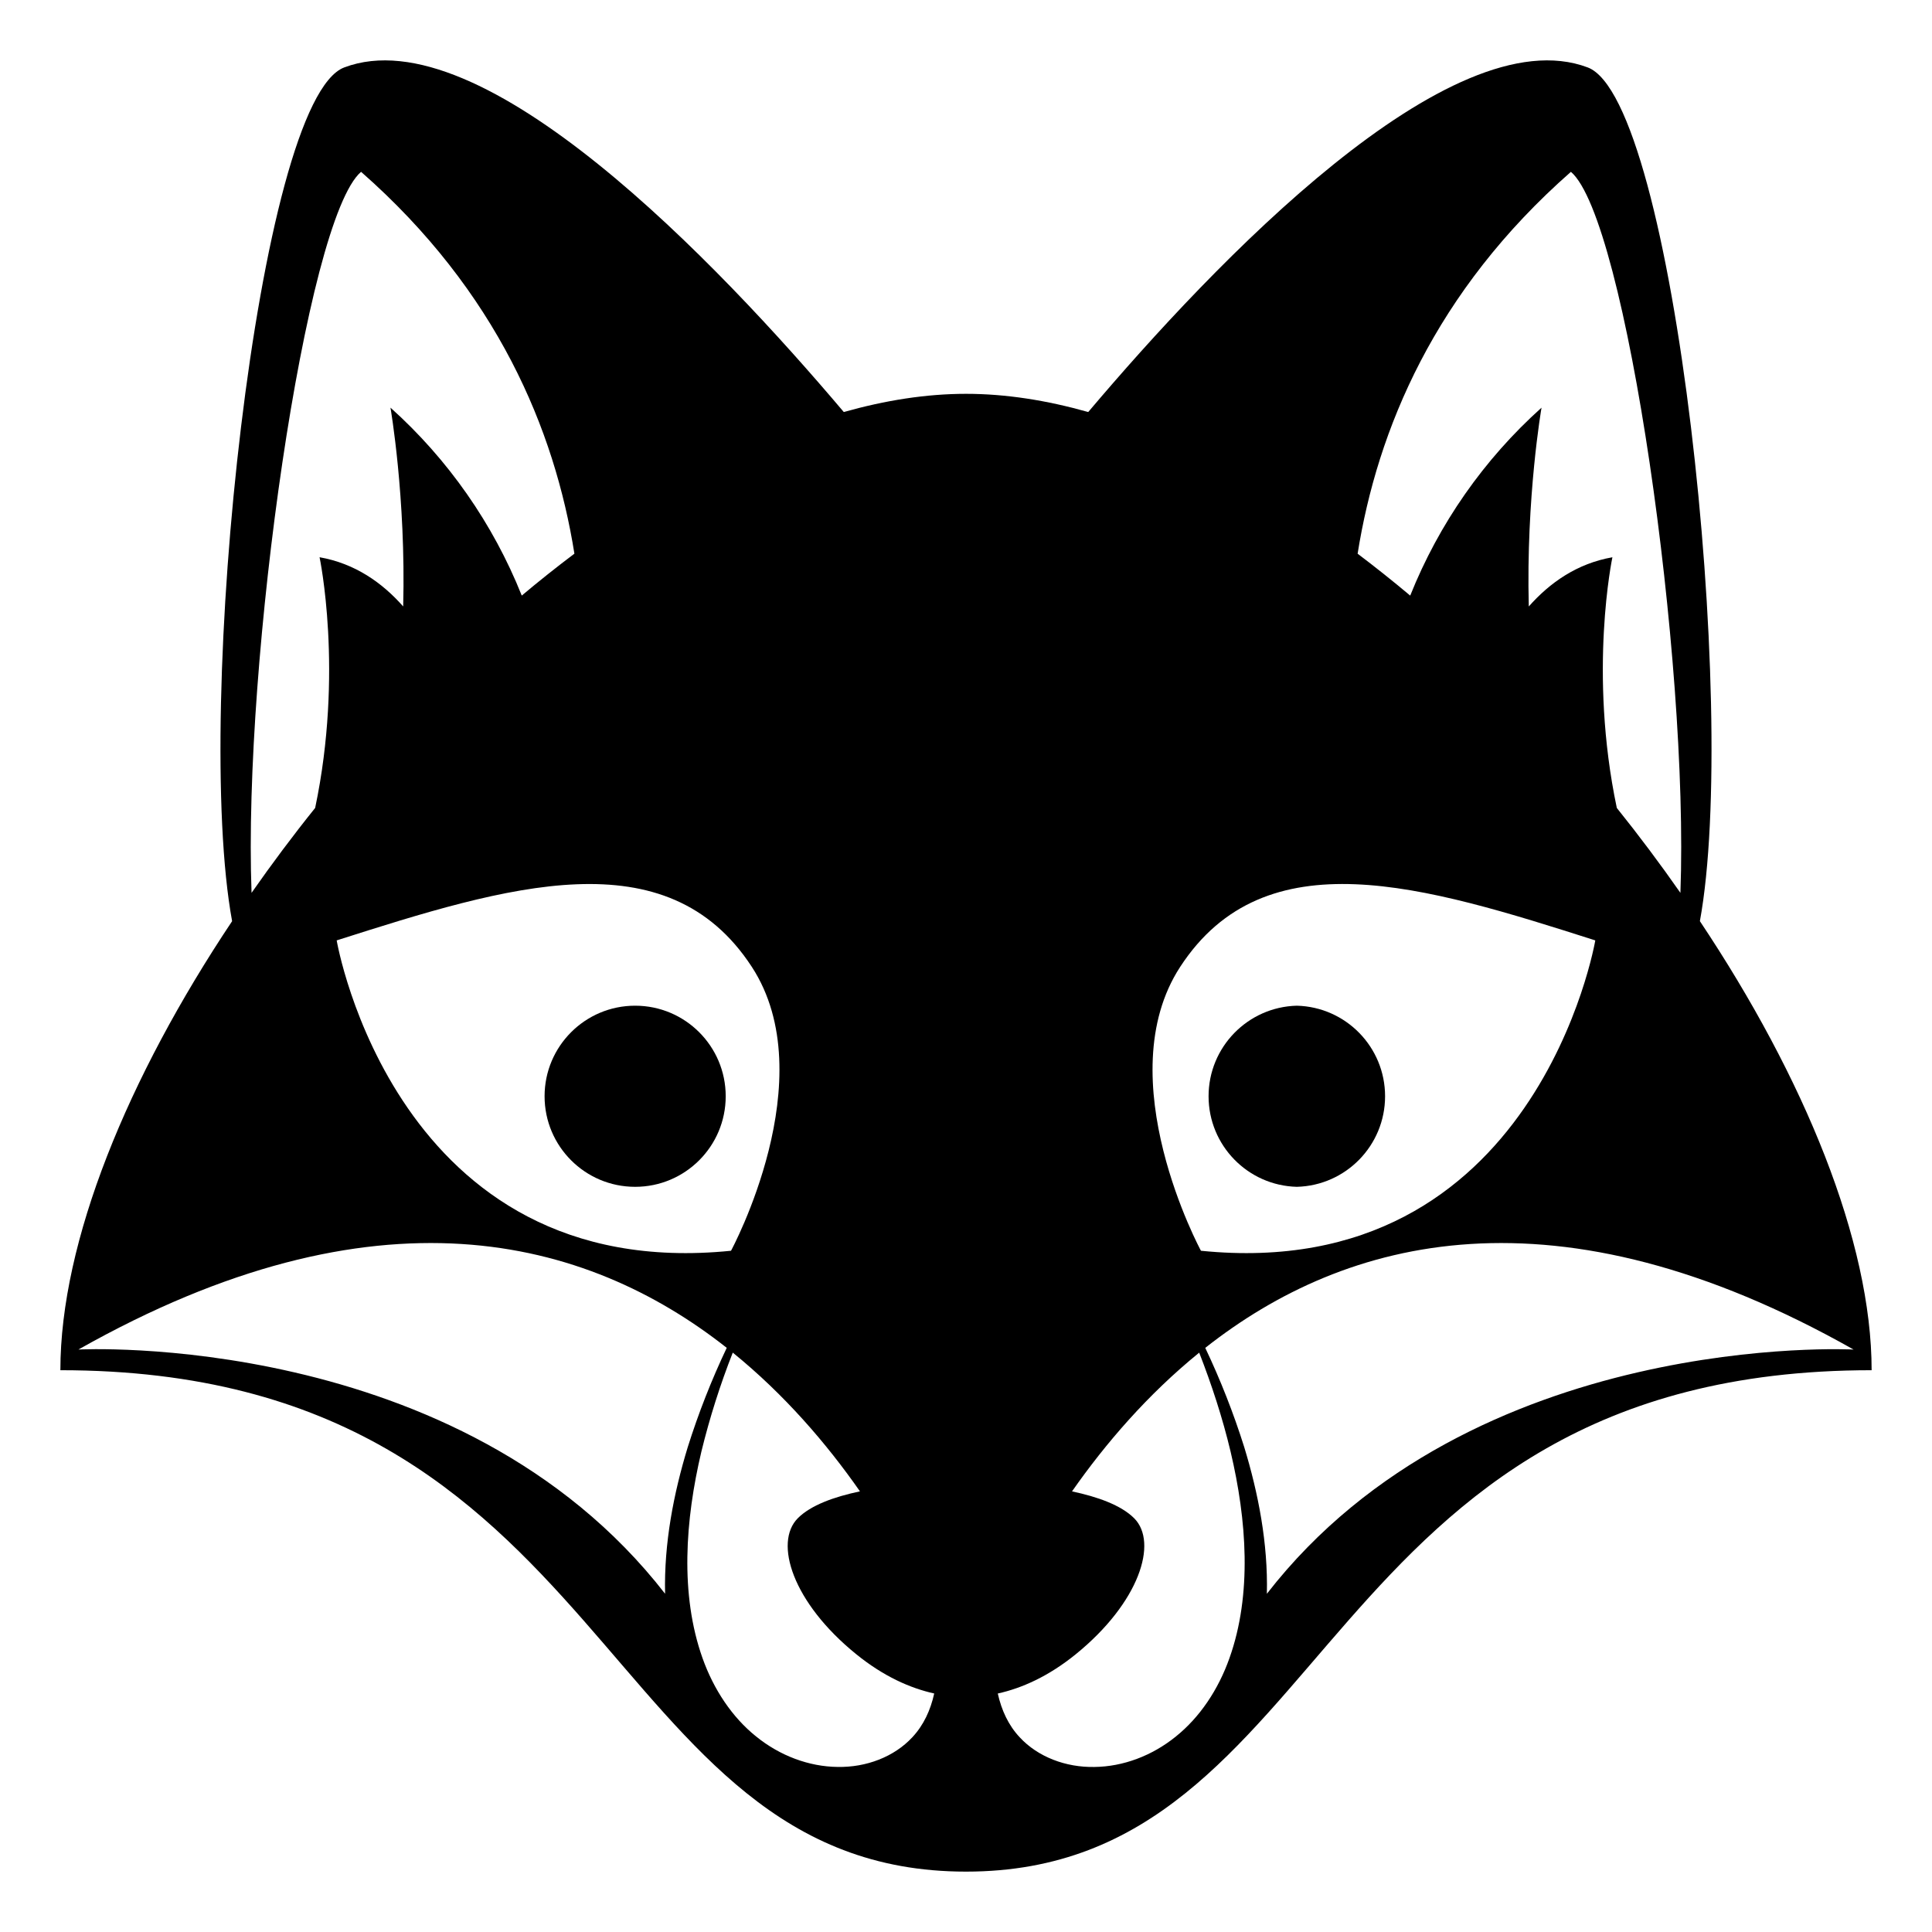
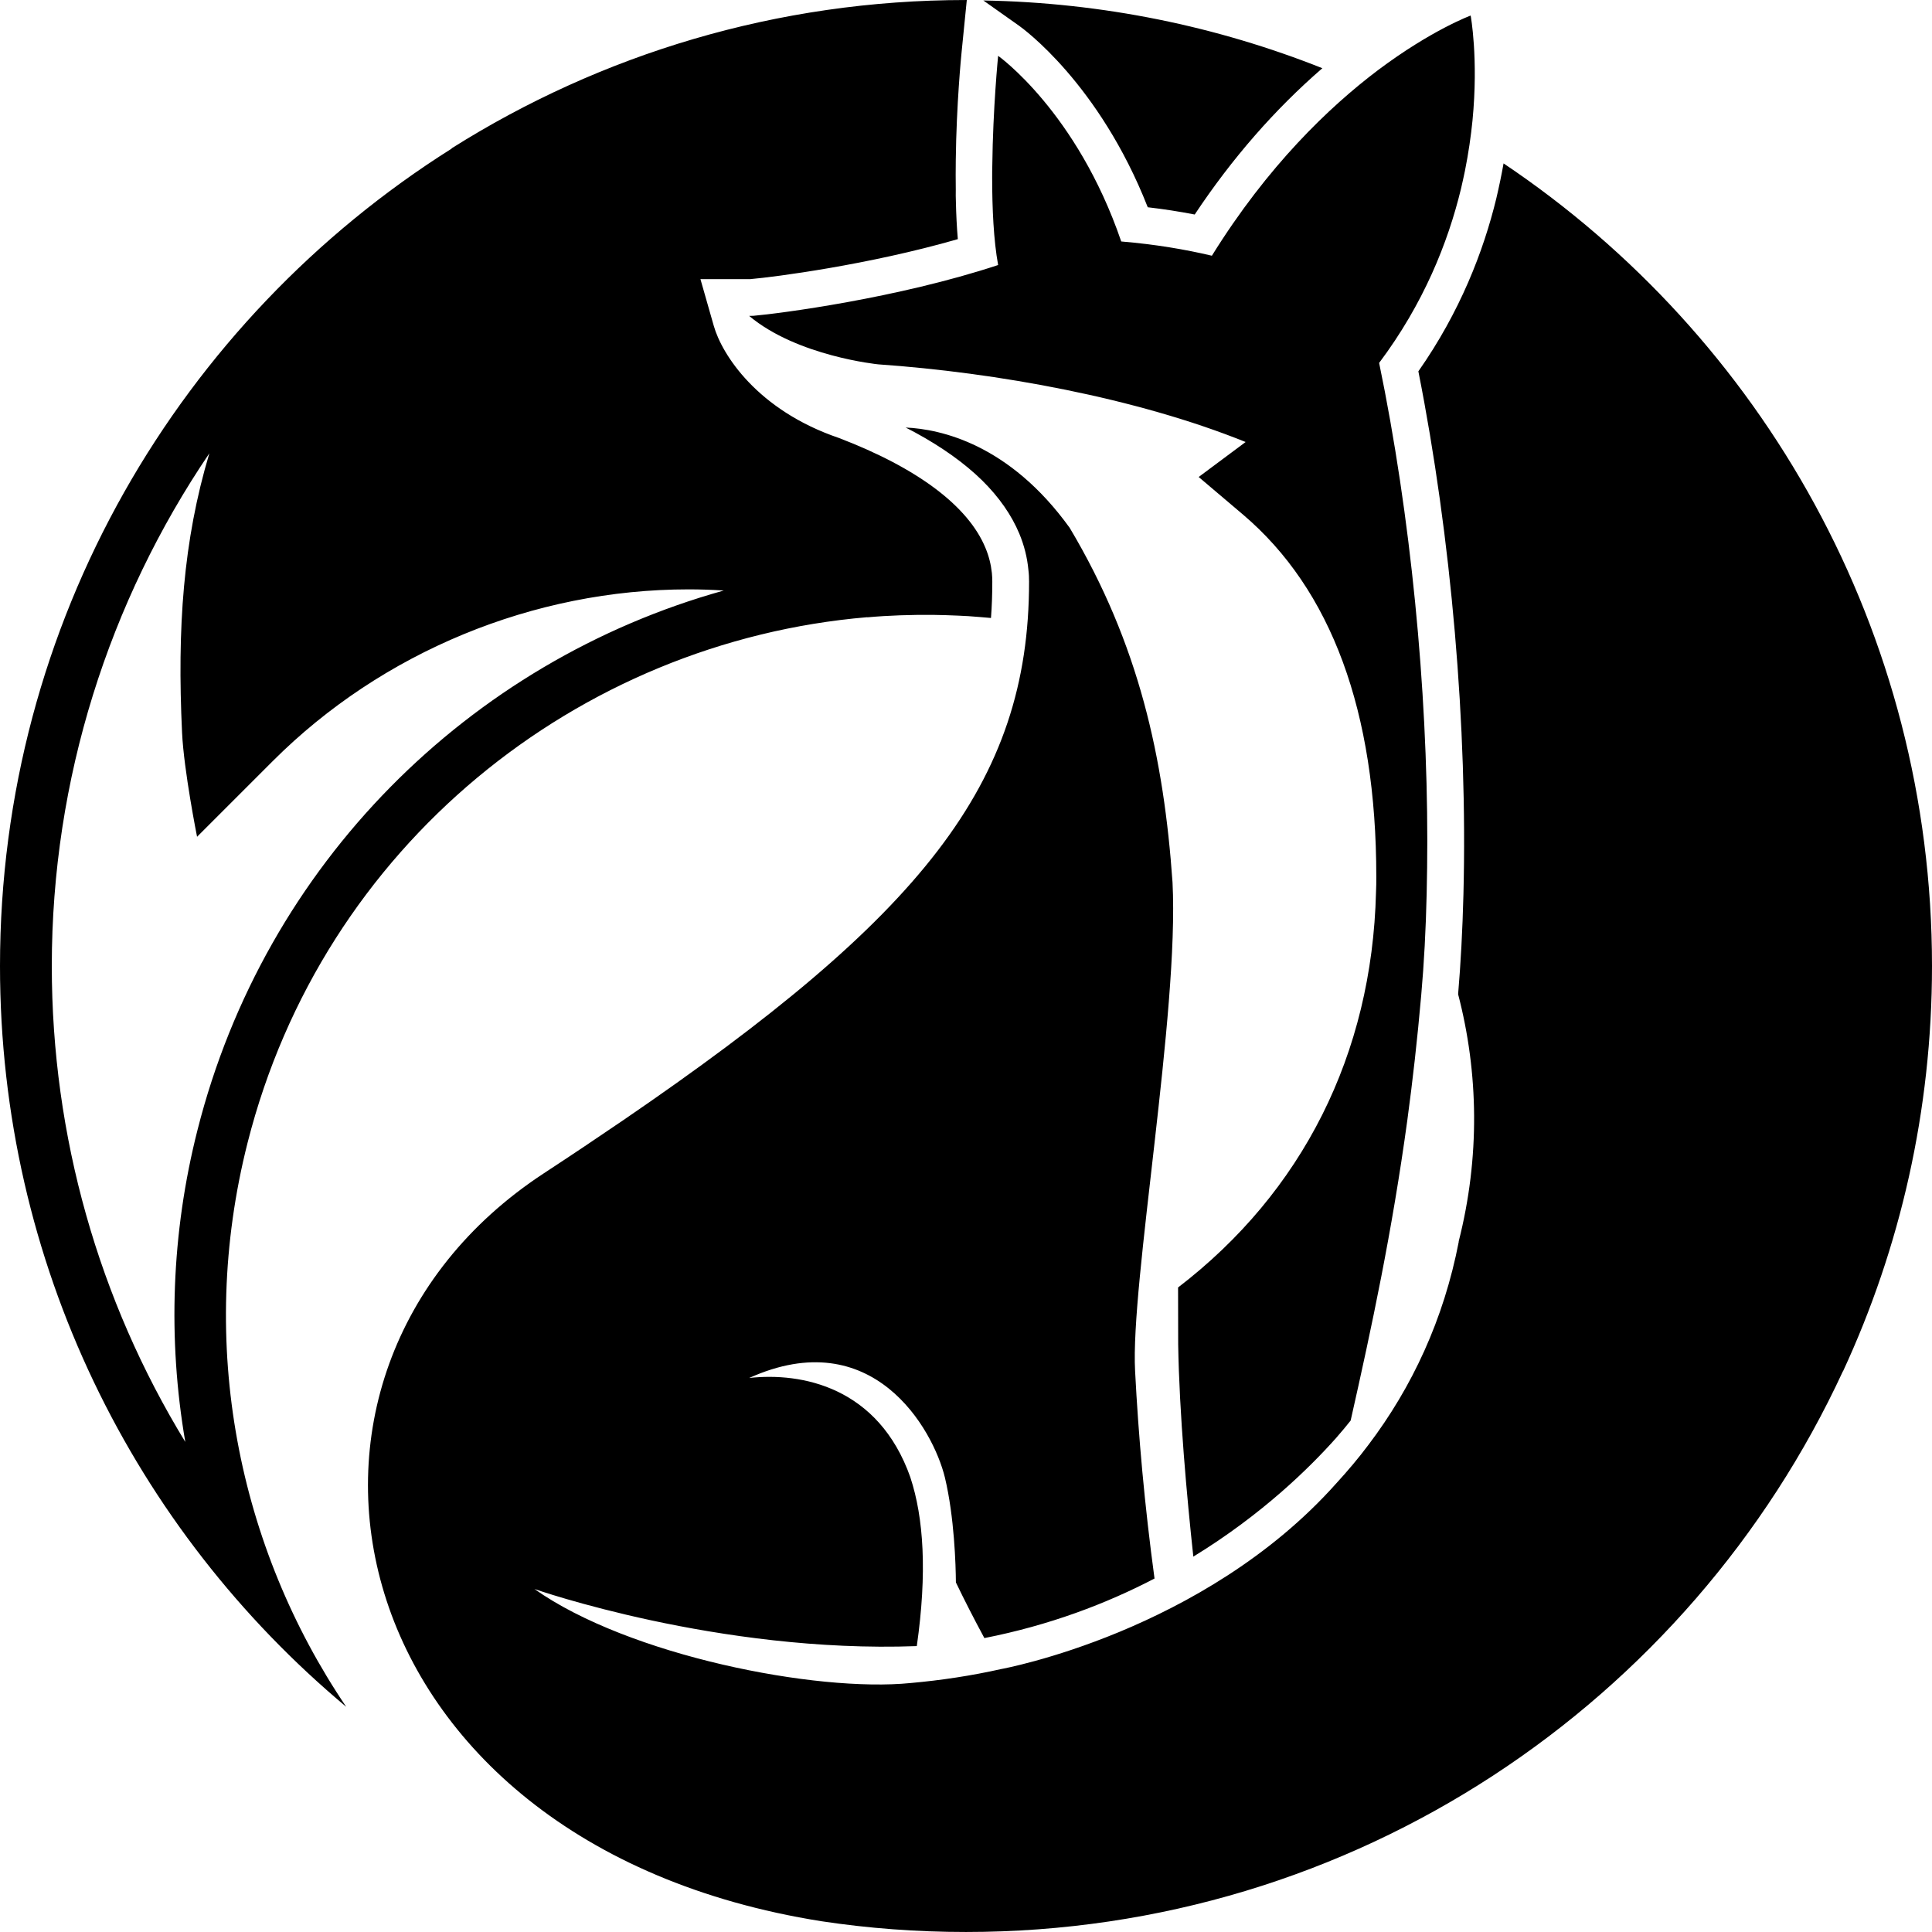
- <svg xmlns="http://www.w3.org/2000/svg" id="fox" xmlnsXlink="http://www.w3.org/1999/xlink" viewBox="0 0 64 64" color="black">
-   <path d="M42.959 39.315a3.001 3.001 0 0 0 0-6a3.001 3.001 0 0 0 0 6" fill="currentColor" />
-   <path d="M56.311 30.514c1.291-7.032-.842-27.195-3.715-28.28C48.039.511 40.227 8.709 36.049 13.649c-1.373-.388-2.73-.603-4.048-.603s-2.676.215-4.049.603C23.772 8.709 15.961.511 11.403 2.234C8.531 3.318 6.397 23.482 7.689 30.515C4.229 35.698 2 41.123 2 45.39C20.545 45.39 19.709 62 32 62s11.453-16.61 30-16.61c0-4.267-2.23-9.692-5.689-14.876m-31.407 1.513c2.407 3.691-.688 9.406-.688 9.406c-11.125 1.125-13.063-10.281-13.063-10.281c5.677-1.812 10.938-3.437 13.751.875M11.961 5.692c4.512 3.963 6.414 8.549 7.067 12.649c-.587.442-1.169.905-1.744 1.388a16.68 16.68 0 0 0-4.349-6.225s.515 2.967.421 6.585c-.695-.787-1.596-1.423-2.77-1.63c0 0 .803 3.791-.146 8.305c-.74.92-1.441 1.861-2.107 2.813c-.286-7.705 1.796-22.319 3.628-23.885M2.598 44.705c9.863-5.573 16.813-3.732 21.476-.056a25.618 25.618 0 0 0-1.291 3.288c-.468 1.533-.79 3.187-.751 4.858c-6.807-8.763-19.434-8.09-19.434-8.09m27.625 12.843c-.604.652-1.53 1.002-2.476.984c-.948-.01-1.912-.37-2.7-1.009c-.793-.637-1.404-1.552-1.775-2.595c-.75-2.109-.576-4.569-.037-6.845a25.54 25.54 0 0 1 1.039-3.276c1.709 1.386 3.105 3.009 4.213 4.596c-.851.18-1.629.457-2.06.892c-.794.801-.181 2.788 1.938 4.504c.908.736 1.789 1.124 2.582 1.3c-.122.552-.351 1.05-.724 1.449M52.039 5.692c1.83 1.565 3.912 16.179 3.627 23.885a52.525 52.525 0 0 0-2.107-2.813c-.949-4.513-.146-8.304-.146-8.304c-1.174.207-2.074.843-2.77 1.63c-.094-3.618.422-6.585.422-6.585a16.697 16.697 0 0 0-4.35 6.225a43.548 43.548 0 0 0-1.742-1.388c.652-4.101 2.554-8.687 7.066-12.65M39.096 32.027c2.813-4.313 8.074-2.688 13.75-.875c0 0-1.938 11.406-13.063 10.281c0 .001-3.094-5.714-.687-9.406m1.631 22.902c-.369 1.043-.982 1.958-1.775 2.595c-.787.639-1.75.999-2.699 1.009c-.945.018-1.873-.332-2.475-.984c-.373-.398-.602-.896-.725-1.449c.793-.176 1.672-.563 2.582-1.3c2.115-1.716 2.732-3.703 1.938-4.504c-.434-.435-1.211-.712-2.061-.892c1.109-1.587 2.506-3.21 4.213-4.596c.416 1.069.773 2.16 1.039 3.276c.539 2.275.715 4.735-.037 6.845m1.24-2.133c.039-1.672-.283-3.325-.75-4.858a25.618 25.618 0 0 0-1.291-3.288c4.662-3.677 11.613-5.518 21.477.056c-.001-.001-12.63-.674-19.436 8.09" fill="currentColor" />
-   <path d="M21.04 39.315a3 3 0 1 0 0-6a3 3 0 0 0 0 6" fill="currentColor" />
+ <svg xmlns="http://www.w3.org/2000/svg" viewBox="0 0 600 600">
+   <path fill="black" d="M316.539,8.039l-11.155-7.893c37.139,0.653,72.617,8.055,105.289,21.036    c-14.706,12.737-28.012,27.925-39.643,45.437c-4.791-0.929-9.623-1.678-14.587-2.255C341.358,25.929,317.597,8.789,316.539,8.039z     M466.945,50.746c-0.605,3.459-1.372,7.117-2.257,10.899c-3.969,16.32-11.21,35.138-24.201,53.676    c10.217,51.588,15.323,110.454,13.995,162.484c-0.282,11.055-0.844,21.473-1.651,30.957c6.356,24.37,6.831,50.666,0.161,76.842    h0.044c-4.66,24.122-14.48,45.19-28.065,63.123c-3.098,4.144-6.442,8.082-9.938,11.902c-20.589,23.123-46.634,37.561-67.461,46.203    c-20.868,8.643-36.598,11.497-36.598,11.497c-9.323,2.093-18.733,3.502-28.098,4.343c-29.479,2.978-87.735-8.563-116.89-29.188    c0,0,57.056,20.021,118.735,17.728c3.258-22.837,2.127-39.885-1.975-52.311c0,0,0,0,0-0.037    c-9.927-28.19-33.848-32.733-50.089-30.92c38.307-17.292,57.093,15.759,60.793,30.92c2.935,12.262,3.377,27.217,3.41,32.565    c2.697,5.589,5.631,11.34,8.848,17.291c20.262-3.982,37.872-10.693,52.839-18.495c-3.098-22.88-4.996-44.31-6.032-64.417    c-1.488-26.975,13.704-111.376,11.622-151.786c-2.697-38.639-10.413-73.982-31.929-110.092    c-18.774-26.053-40.16-30.677-50.95-31.157c0.927,0.48,1.812,0.923,2.697,1.403c8.61,4.666,15.561,9.652,20.999,14.961    c5.382,5.308,9.202,10.855,11.608,16.606c1.533,3.701,2.462,7.439,2.819,11.259c0.16,1.203,0.205,2.45,0.205,3.658    c0,62.966-33.7,104.099-125.977,167.189c-7.844,5.346-16.045,10.856-24.762,16.563c-95.096,62.362-65.629,208.122,86.244,232.243    c14.631,2.212,29.631,3.34,44.909,3.34c120.752,0,224.77-71.328,272.334-174.144c0-0.043-0.045-0.043-0.045-0.043h0.045v0.043h0.041    C590.103,387.573,600,344.952,600,300C600,196.139,547.202,104.584,466.945,50.746z M308.167,180.66    c0,3.857-0.128,7.602-0.41,11.259c-2.332-0.205-4.661-0.404-6.992-0.566c-1.004-0.038-2.05-0.119-3.054-0.156    c-2.696-0.124-5.352-0.205-8.04-0.243c-6.796-0.044-13.594,0.156-20.307,0.76c0-0.037-0.042-0.037-0.042-0.037    c-89.829,7.601-169.041,70.929-192.434,163.207c-15.849,62.562-2.857,125.652,30.634,175.184C41.778,475.108,0,392.44,0,300    C0,193.085,56.02,99.275,140.248,46.16c0-0.038,0.045-0.081,0.045-0.119C186.538,16.892,241.29,0.005,299.999,0.005h0.249    l-1.618,16.202c-0.11,1.047-1.598,16.164-1.803,33.455c-0.044,3.053-0.044,6.151,0,9.247c-0.044,1.246,0,2.449,0.033,3.695    c0.086,3.982,0.279,7.926,0.603,11.664c-27.742,8.001-57.09,11.777-64.126,12.382c-0.205,0.043-0.443,0.043-0.68,0.043h-15.127    l4.143,14.512c2.537,8.93,13.553,26.216,38.888,34.821c24.364,9.328,40.086,21.11,45.471,34.097c1.078,2.574,1.726,5.19,2.008,7.845    C308.124,178.848,308.167,179.776,308.167,180.66z M224.77,183.395c-3.659-0.243-7.283-0.361-10.93-0.361    c-48.138,0-95.182,19.417-129.074,53.271L61.2,259.871c0,0-4.099-20.506-4.66-32.371c-1.533-32.365,0.324-59.545,8.48-86.726    C33.857,186.73,16.086,241.9,16.086,300c0,52.915,14.598,103.856,41.458,147.805c-5.471-31.848-4.348-64.854,3.787-96.864    C82.273,268.234,145.719,205.429,224.77,183.395z M456.725,4.829c0,0-12.062,4.425-28.745,16.93    c-15.234,11.497-34.291,29.753-51.619,57.657c-8.332-1.969-17.61-3.539-28.151-4.424c-13.79-40.328-38.232-57.657-38.232-57.657    s-1.619,16.282-1.812,34.177c-0.042,1.203-0.042,2.412-0.042,3.615c0,9.608,0.443,19.422,1.854,27.18    c-31.291,10.337-67.999,15.079-75.962,15.765c-0.398,0-0.799,0.037-1.36,0.037c14.955,12.549,40.076,15.042,40.076,15.042    c36.88,2.574,80.15,10.413,114.117,24.122c-0.045,0.043-0.074,0.043-0.119,0.081l-14.471,10.779l13.749,11.659    c27.459,23.323,41.413,61.153,41.413,112.461c0,1.607,0,3.215-0.089,4.822c-1.239,50.385-22.874,93.168-61.471,122.76l0.033,17.572    v0.08c0.172,10.774,0.853,22.676,1.738,34.179c0.885,11.497,1.975,22.595,2.967,31.76c21.483-13.147,36.233-27.741,44.359-36.87    c1.844-2.131,3.377-3.938,4.497-5.389c6.561-29.07,12.863-58.624,17.609-93.32c1.651-12.225,3.11-25.055,4.307-38.764    c0.885-9.932,1.447-20.544,1.693-31.561c0.119-5.31,0.196-10.737,0.196-16.289c0-47.406-5.106-100.963-14.958-148.526    c13.79-18.376,21.356-37.313,25.413-54.043c0.443-1.888,0.853-3.782,1.242-5.627c1.098-5.508,1.853-10.736,2.34-15.602    C459.187,18.014,456.725,4.829,456.725,4.829z">
+     </path>
</svg>
